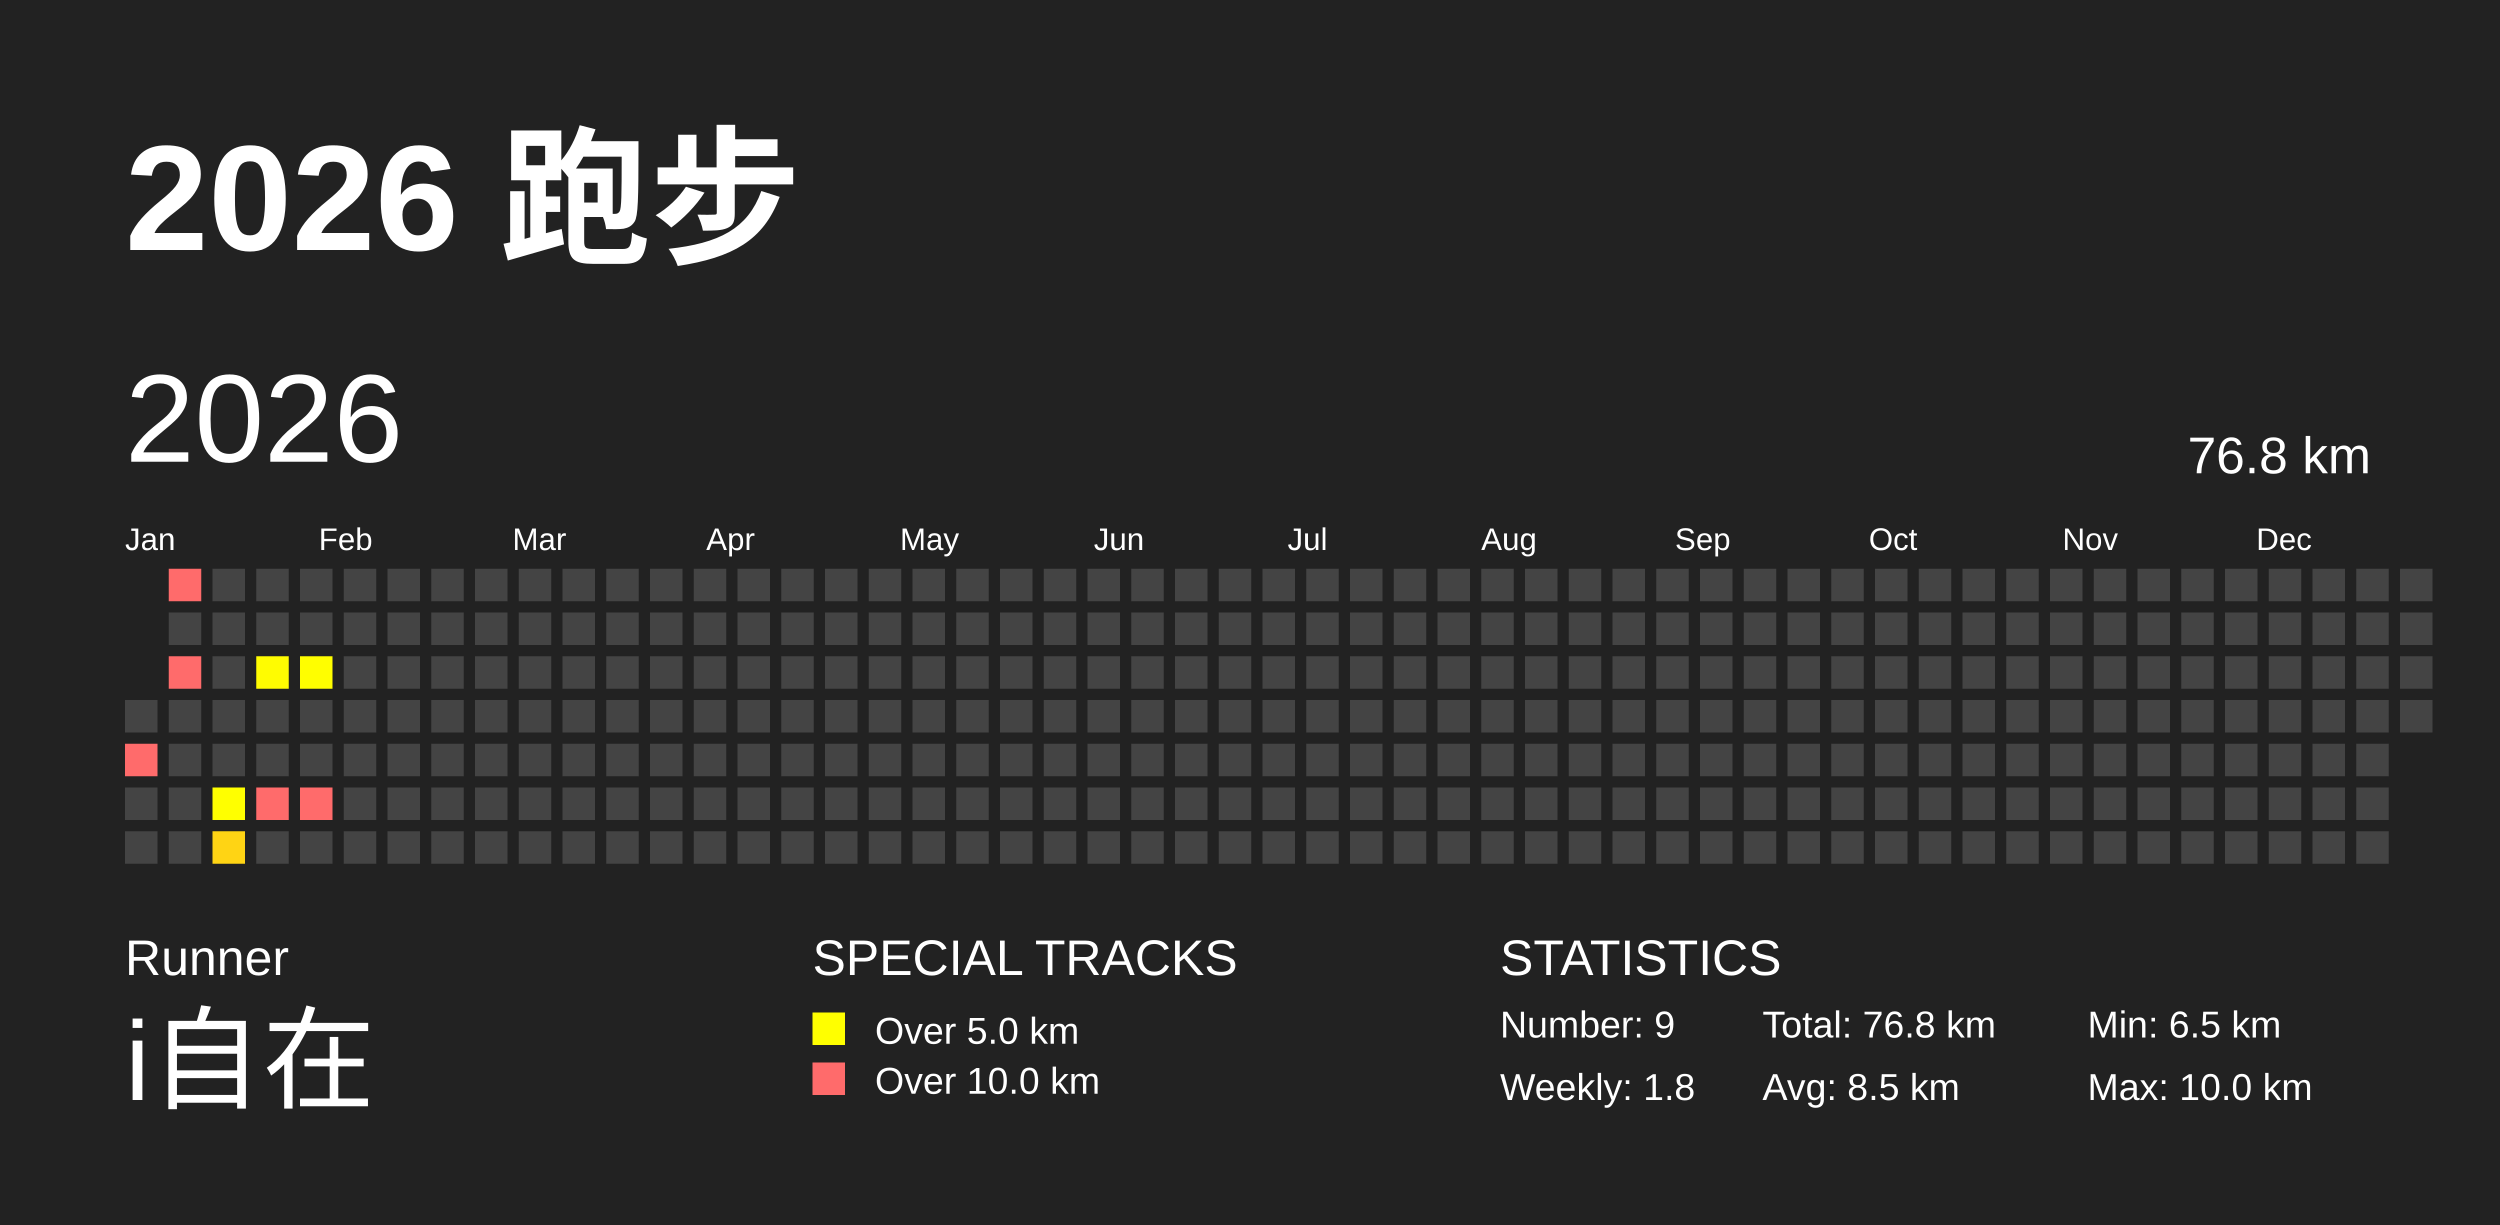
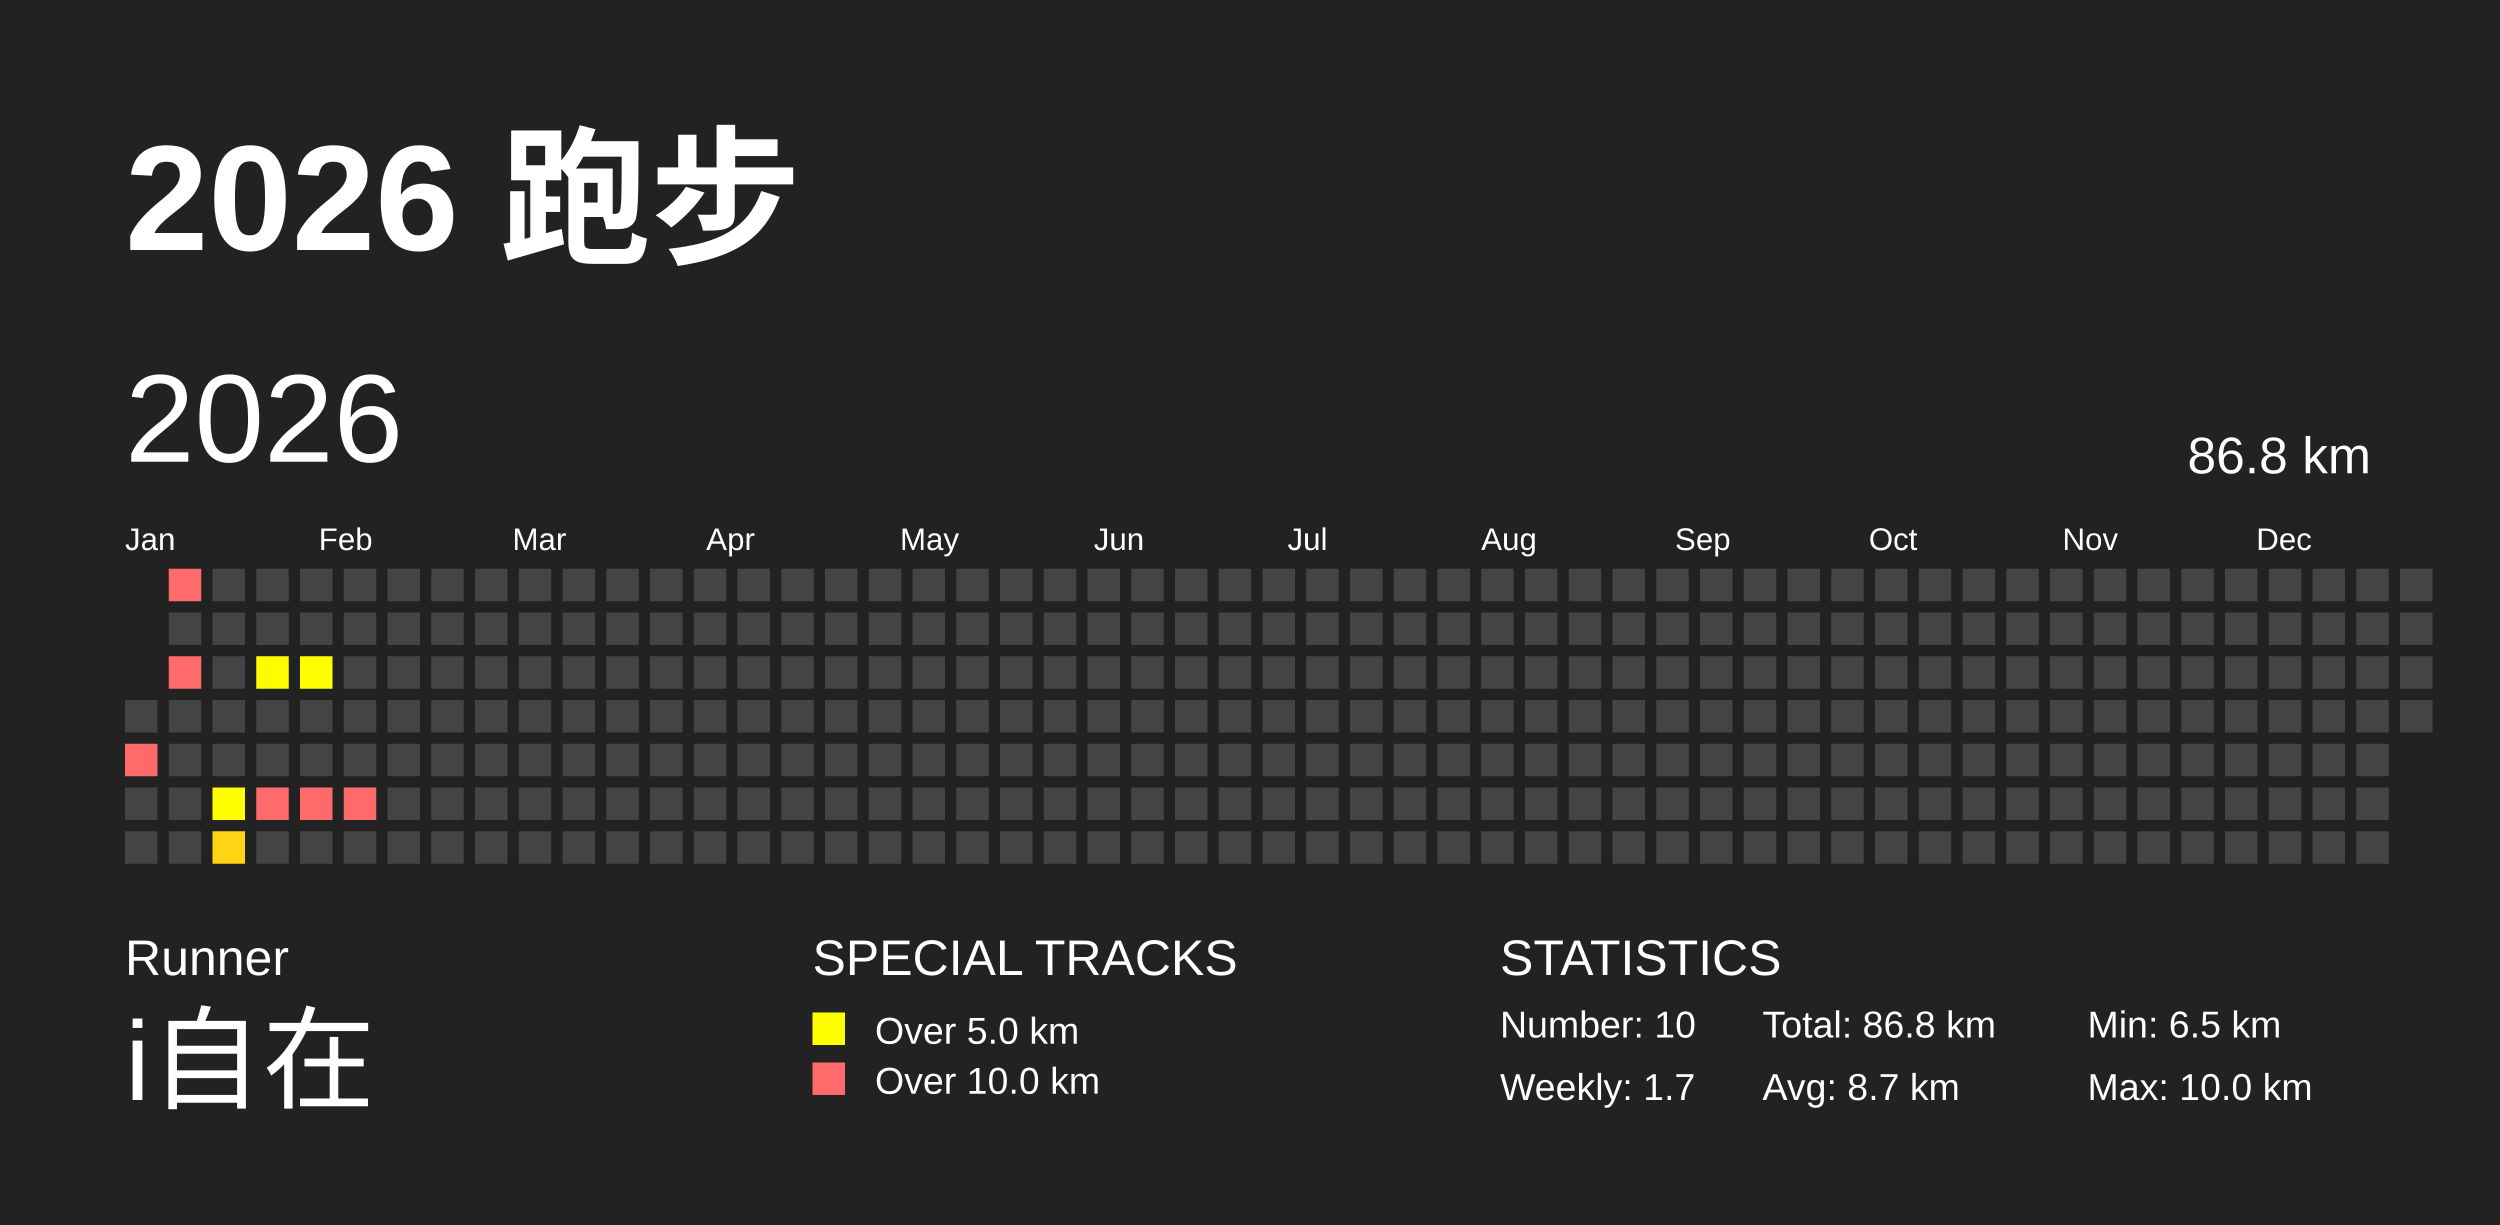
<svg xmlns="http://www.w3.org/2000/svg" baseProfile="full" height="98mm" version="1.1" viewBox="0,0,200,98" width="200mm">
  <defs />
  <rect fill="#222222" height="98" width="200" x="0" y="0" />
  <text fill="#FFFFFF" style="font-size:12px; font-family:Arial; font-weight:bold;" x="10" y="20">2026 跑步</text>
  <text fill="#FFFFFF" style="font-size:4px; font-family:Arial" x="10" y="78">Runner</text>
  <text fill="#FFFFFF" style="font-size:9px; font-family:Arial" x="10" y="88">i自在</text>
  <text fill="#FFFFFF" style="font-size:4px; font-family:Arial" x="65" y="78">SPECIAL TRACKS</text>
  <rect fill="#FFFF00" height="2.6" width="2.6" x="65" y="81" />
  <text fill="#FFFFFF" style="font-size:3px; font-family:Arial" x="70" y="83.5">Over 5.0 km</text>
  <rect fill="#FF6B6B" height="2.6" width="2.6" x="65" y="85" />
  <text fill="#FFFFFF" style="font-size:3px; font-family:Arial" x="70" y="87.5">Over 10.0 km</text>
  <text fill="#FFFFFF" style="font-size:4px; font-family:Arial" x="120" y="78">STATISTICS</text>
-   <text fill="#FFFFFF" style="font-size:3px; font-family:Arial" x="120" y="83">Number: 9</text>
-   <text fill="#FFFFFF" style="font-size:3px; font-family:Arial" x="120" y="88">Weekly: 1.8</text>
-   <text fill="#FFFFFF" style="font-size:3px; font-family:Arial" x="141" y="83">Total: 76.8 km</text>
-   <text fill="#FFFFFF" style="font-size:3px; font-family:Arial" x="141" y="88">Avg: 8.5 km</text>
+   <text fill="#FFFFFF" style="font-size:3px; font-family:Arial" x="120" y="83">Number: 10</text>
+   <text fill="#FFFFFF" style="font-size:3px; font-family:Arial" x="120" y="88">Weekly: 1.7</text>
+   <text fill="#FFFFFF" style="font-size:3px; font-family:Arial" x="141" y="83">Total: 86.8 km</text>
+   <text fill="#FFFFFF" style="font-size:3px; font-family:Arial" x="141" y="88">Avg: 8.7 km</text>
  <text fill="#FFFFFF" style="font-size:3px; font-family:Arial" x="167" y="83">Min: 6.5 km</text>
  <text fill="#FFFFFF" style="font-size:3px; font-family:Arial" x="167" y="88">Max: 10.0 km</text>
  <text dominant-baseline="hanging" fill="#FFFFFF" style="font-size:10.0px; font-family:Arial;" x="10" y="30">2026</text>
-   <text dominant-baseline="hanging" fill="#FFFFFF" style="font-size:4.125px; font-family:Arial;" x="175" y="35">76.8 km</text>
+   <text dominant-baseline="hanging" fill="#FFFFFF" style="font-size:4.125px; font-family:Arial;" x="175" y="35">86.8 km</text>
  <text fill="#FFFFFF" style="font-size:2.5px; font-family:Arial" x="10.0" y="44">Jan</text>
  <text fill="#FFFFFF" style="font-size:2.5px; font-family:Arial" x="25.5" y="44">Feb</text>
  <text fill="#FFFFFF" style="font-size:2.5px; font-family:Arial" x="41.0" y="44">Mar</text>
  <text fill="#FFFFFF" style="font-size:2.5px; font-family:Arial" x="56.5" y="44">Apr</text>
  <text fill="#FFFFFF" style="font-size:2.5px; font-family:Arial" x="72.0" y="44">May</text>
  <text fill="#FFFFFF" style="font-size:2.5px; font-family:Arial" x="87.5" y="44">Jun</text>
  <text fill="#FFFFFF" style="font-size:2.5px; font-family:Arial" x="103.0" y="44">Jul</text>
  <text fill="#FFFFFF" style="font-size:2.5px; font-family:Arial" x="118.5" y="44">Aug</text>
  <text fill="#FFFFFF" style="font-size:2.5px; font-family:Arial" x="134.0" y="44">Sep</text>
  <text fill="#FFFFFF" style="font-size:2.5px; font-family:Arial" x="149.5" y="44">Oct</text>
  <text fill="#FFFFFF" style="font-size:2.5px; font-family:Arial" x="165.0" y="44">Nov</text>
  <text fill="#FFFFFF" style="font-size:2.5px; font-family:Arial" x="180.5" y="44">Dec</text>
  <rect fill="#444444" height="2.6" width="2.6" x="10.0" y="56.0" />
  <rect fill="#FF6B6B" height="2.6" width="2.6" x="10.0" y="59.5" />
  <rect fill="#444444" height="2.6" width="2.6" x="10.0" y="63.0" />
  <rect fill="#444444" height="2.6" width="2.6" x="10.0" y="66.5" />
  <rect fill="#FF6B6B" height="2.6" width="2.6" x="13.5" y="45.5" />
  <rect fill="#444444" height="2.6" width="2.6" x="13.5" y="49.0" />
  <rect fill="#FF6B6B" height="2.6" width="2.6" x="13.5" y="52.5" />
  <rect fill="#444444" height="2.6" width="2.6" x="13.5" y="56.0" />
  <rect fill="#444444" height="2.6" width="2.6" x="13.5" y="59.5" />
  <rect fill="#444444" height="2.6" width="2.6" x="13.5" y="63.0" />
  <rect fill="#444444" height="2.6" width="2.6" x="13.5" y="66.5" />
  <rect fill="#444444" height="2.6" width="2.6" x="17.0" y="45.5" />
  <rect fill="#444444" height="2.6" width="2.6" x="17.0" y="49.0" />
  <rect fill="#444444" height="2.6" width="2.6" x="17.0" y="52.5" />
  <rect fill="#444444" height="2.6" width="2.6" x="17.0" y="56.0" />
  <rect fill="#444444" height="2.6" width="2.6" x="17.0" y="59.5" />
  <rect fill="#ffff00" height="2.6" width="2.6" x="17.0" y="63.0" />
  <rect fill="#ffd414" height="2.6" width="2.6" x="17.0" y="66.5" />
  <rect fill="#444444" height="2.6" width="2.6" x="20.5" y="45.5" />
  <rect fill="#444444" height="2.6" width="2.6" x="20.5" y="49.0" />
  <rect fill="#fffc01" height="2.6" width="2.6" x="20.5" y="52.5" />
  <rect fill="#444444" height="2.6" width="2.6" x="20.5" y="56.0" />
  <rect fill="#444444" height="2.6" width="2.6" x="20.5" y="59.5" />
  <rect fill="#FF6B6B" height="2.6" width="2.6" x="20.5" y="63.0" />
  <rect fill="#444444" height="2.6" width="2.6" x="20.5" y="66.5" />
  <rect fill="#444444" height="2.6" width="2.6" x="24.0" y="45.5" />
  <rect fill="#444444" height="2.6" width="2.6" x="24.0" y="49.0" />
  <rect fill="#fffe00" height="2.6" width="2.6" x="24.0" y="52.5" />
  <rect fill="#444444" height="2.6" width="2.6" x="24.0" y="56.0" />
  <rect fill="#444444" height="2.6" width="2.6" x="24.0" y="59.5" />
  <rect fill="#FF6B6B" height="2.6" width="2.6" x="24.0" y="63.0" />
  <rect fill="#444444" height="2.6" width="2.6" x="24.0" y="66.5" />
  <rect fill="#444444" height="2.6" width="2.6" x="27.5" y="45.5" />
  <rect fill="#444444" height="2.6" width="2.6" x="27.5" y="49.0" />
  <rect fill="#444444" height="2.6" width="2.6" x="27.5" y="52.5" />
  <rect fill="#444444" height="2.6" width="2.6" x="27.5" y="56.0" />
  <rect fill="#444444" height="2.6" width="2.6" x="27.5" y="59.5" />
-   <rect fill="#444444" height="2.6" width="2.6" x="27.5" y="63.0" />
+   <rect fill="#FF6B6B" height="2.6" width="2.6" x="27.5" y="63.0" />
  <rect fill="#444444" height="2.6" width="2.6" x="27.5" y="66.5" />
  <rect fill="#444444" height="2.6" width="2.6" x="31.0" y="45.5" />
  <rect fill="#444444" height="2.6" width="2.6" x="31.0" y="49.0" />
  <rect fill="#444444" height="2.6" width="2.6" x="31.0" y="52.5" />
  <rect fill="#444444" height="2.6" width="2.6" x="31.0" y="56.0" />
  <rect fill="#444444" height="2.6" width="2.6" x="31.0" y="59.5" />
  <rect fill="#444444" height="2.6" width="2.6" x="31.0" y="63.0" />
  <rect fill="#444444" height="2.6" width="2.6" x="31.0" y="66.5" />
  <rect fill="#444444" height="2.6" width="2.6" x="34.5" y="45.5" />
  <rect fill="#444444" height="2.6" width="2.6" x="34.5" y="49.0" />
  <rect fill="#444444" height="2.6" width="2.6" x="34.5" y="52.5" />
  <rect fill="#444444" height="2.6" width="2.6" x="34.5" y="56.0" />
  <rect fill="#444444" height="2.6" width="2.6" x="34.5" y="59.5" />
  <rect fill="#444444" height="2.6" width="2.6" x="34.5" y="63.0" />
  <rect fill="#444444" height="2.6" width="2.6" x="34.5" y="66.5" />
  <rect fill="#444444" height="2.6" width="2.6" x="38.0" y="45.5" />
  <rect fill="#444444" height="2.6" width="2.6" x="38.0" y="49.0" />
  <rect fill="#444444" height="2.6" width="2.6" x="38.0" y="52.5" />
  <rect fill="#444444" height="2.6" width="2.6" x="38.0" y="56.0" />
  <rect fill="#444444" height="2.6" width="2.6" x="38.0" y="59.5" />
  <rect fill="#444444" height="2.6" width="2.6" x="38.0" y="63.0" />
  <rect fill="#444444" height="2.6" width="2.6" x="38.0" y="66.5" />
  <rect fill="#444444" height="2.6" width="2.6" x="41.5" y="45.5" />
  <rect fill="#444444" height="2.6" width="2.6" x="41.5" y="49.0" />
  <rect fill="#444444" height="2.6" width="2.6" x="41.5" y="52.5" />
  <rect fill="#444444" height="2.6" width="2.6" x="41.5" y="56.0" />
  <rect fill="#444444" height="2.6" width="2.6" x="41.5" y="59.5" />
  <rect fill="#444444" height="2.6" width="2.6" x="41.5" y="63.0" />
  <rect fill="#444444" height="2.6" width="2.6" x="41.5" y="66.5" />
  <rect fill="#444444" height="2.6" width="2.6" x="45.0" y="45.5" />
  <rect fill="#444444" height="2.6" width="2.6" x="45.0" y="49.0" />
  <rect fill="#444444" height="2.6" width="2.6" x="45.0" y="52.5" />
  <rect fill="#444444" height="2.6" width="2.6" x="45.0" y="56.0" />
  <rect fill="#444444" height="2.6" width="2.6" x="45.0" y="59.5" />
  <rect fill="#444444" height="2.6" width="2.6" x="45.0" y="63.0" />
  <rect fill="#444444" height="2.6" width="2.6" x="45.0" y="66.5" />
  <rect fill="#444444" height="2.6" width="2.6" x="48.5" y="45.5" />
  <rect fill="#444444" height="2.6" width="2.6" x="48.5" y="49.0" />
  <rect fill="#444444" height="2.6" width="2.6" x="48.5" y="52.5" />
  <rect fill="#444444" height="2.6" width="2.6" x="48.5" y="56.0" />
  <rect fill="#444444" height="2.6" width="2.6" x="48.5" y="59.5" />
  <rect fill="#444444" height="2.6" width="2.6" x="48.5" y="63.0" />
  <rect fill="#444444" height="2.6" width="2.6" x="48.5" y="66.5" />
  <rect fill="#444444" height="2.6" width="2.6" x="52.0" y="45.5" />
  <rect fill="#444444" height="2.6" width="2.6" x="52.0" y="49.0" />
  <rect fill="#444444" height="2.6" width="2.6" x="52.0" y="52.5" />
  <rect fill="#444444" height="2.6" width="2.6" x="52.0" y="56.0" />
  <rect fill="#444444" height="2.6" width="2.6" x="52.0" y="59.5" />
  <rect fill="#444444" height="2.6" width="2.6" x="52.0" y="63.0" />
  <rect fill="#444444" height="2.6" width="2.6" x="52.0" y="66.5" />
  <rect fill="#444444" height="2.6" width="2.6" x="55.5" y="45.5" />
  <rect fill="#444444" height="2.6" width="2.6" x="55.5" y="49.0" />
  <rect fill="#444444" height="2.6" width="2.6" x="55.5" y="52.5" />
  <rect fill="#444444" height="2.6" width="2.6" x="55.5" y="56.0" />
  <rect fill="#444444" height="2.6" width="2.6" x="55.5" y="59.5" />
  <rect fill="#444444" height="2.6" width="2.6" x="55.5" y="63.0" />
  <rect fill="#444444" height="2.6" width="2.6" x="55.5" y="66.5" />
  <rect fill="#444444" height="2.6" width="2.6" x="59.0" y="45.5" />
  <rect fill="#444444" height="2.6" width="2.6" x="59.0" y="49.0" />
  <rect fill="#444444" height="2.6" width="2.6" x="59.0" y="52.5" />
  <rect fill="#444444" height="2.6" width="2.6" x="59.0" y="56.0" />
  <rect fill="#444444" height="2.6" width="2.6" x="59.0" y="59.5" />
  <rect fill="#444444" height="2.6" width="2.6" x="59.0" y="63.0" />
  <rect fill="#444444" height="2.6" width="2.6" x="59.0" y="66.5" />
  <rect fill="#444444" height="2.6" width="2.6" x="62.5" y="45.5" />
  <rect fill="#444444" height="2.6" width="2.6" x="62.5" y="49.0" />
  <rect fill="#444444" height="2.6" width="2.6" x="62.5" y="52.5" />
  <rect fill="#444444" height="2.6" width="2.6" x="62.5" y="56.0" />
  <rect fill="#444444" height="2.6" width="2.6" x="62.5" y="59.5" />
  <rect fill="#444444" height="2.6" width="2.6" x="62.5" y="63.0" />
  <rect fill="#444444" height="2.6" width="2.6" x="62.5" y="66.5" />
  <rect fill="#444444" height="2.6" width="2.6" x="66.0" y="45.5" />
  <rect fill="#444444" height="2.6" width="2.6" x="66.0" y="49.0" />
  <rect fill="#444444" height="2.6" width="2.6" x="66.0" y="52.5" />
  <rect fill="#444444" height="2.6" width="2.6" x="66.0" y="56.0" />
  <rect fill="#444444" height="2.6" width="2.6" x="66.0" y="59.5" />
  <rect fill="#444444" height="2.6" width="2.6" x="66.0" y="63.0" />
  <rect fill="#444444" height="2.6" width="2.6" x="66.0" y="66.5" />
  <rect fill="#444444" height="2.6" width="2.6" x="69.5" y="45.5" />
  <rect fill="#444444" height="2.6" width="2.6" x="69.5" y="49.0" />
  <rect fill="#444444" height="2.6" width="2.6" x="69.5" y="52.5" />
  <rect fill="#444444" height="2.6" width="2.6" x="69.5" y="56.0" />
  <rect fill="#444444" height="2.6" width="2.6" x="69.5" y="59.5" />
  <rect fill="#444444" height="2.6" width="2.6" x="69.5" y="63.0" />
  <rect fill="#444444" height="2.6" width="2.6" x="69.5" y="66.5" />
  <rect fill="#444444" height="2.6" width="2.6" x="73.0" y="45.5" />
  <rect fill="#444444" height="2.6" width="2.6" x="73.0" y="49.0" />
  <rect fill="#444444" height="2.6" width="2.6" x="73.0" y="52.5" />
  <rect fill="#444444" height="2.6" width="2.6" x="73.0" y="56.0" />
  <rect fill="#444444" height="2.6" width="2.6" x="73.0" y="59.5" />
  <rect fill="#444444" height="2.6" width="2.6" x="73.0" y="63.0" />
  <rect fill="#444444" height="2.6" width="2.6" x="73.0" y="66.5" />
  <rect fill="#444444" height="2.6" width="2.6" x="76.5" y="45.5" />
  <rect fill="#444444" height="2.6" width="2.6" x="76.5" y="49.0" />
  <rect fill="#444444" height="2.6" width="2.6" x="76.5" y="52.5" />
  <rect fill="#444444" height="2.6" width="2.6" x="76.5" y="56.0" />
  <rect fill="#444444" height="2.6" width="2.6" x="76.5" y="59.5" />
  <rect fill="#444444" height="2.6" width="2.6" x="76.5" y="63.0" />
  <rect fill="#444444" height="2.6" width="2.6" x="76.5" y="66.5" />
  <rect fill="#444444" height="2.6" width="2.6" x="80.0" y="45.5" />
  <rect fill="#444444" height="2.6" width="2.6" x="80.0" y="49.0" />
  <rect fill="#444444" height="2.6" width="2.6" x="80.0" y="52.5" />
  <rect fill="#444444" height="2.6" width="2.6" x="80.0" y="56.0" />
  <rect fill="#444444" height="2.6" width="2.6" x="80.0" y="59.5" />
  <rect fill="#444444" height="2.6" width="2.6" x="80.0" y="63.0" />
  <rect fill="#444444" height="2.6" width="2.6" x="80.0" y="66.5" />
  <rect fill="#444444" height="2.6" width="2.6" x="83.5" y="45.5" />
  <rect fill="#444444" height="2.6" width="2.6" x="83.5" y="49.0" />
  <rect fill="#444444" height="2.6" width="2.6" x="83.5" y="52.5" />
  <rect fill="#444444" height="2.6" width="2.6" x="83.5" y="56.0" />
  <rect fill="#444444" height="2.6" width="2.6" x="83.5" y="59.5" />
  <rect fill="#444444" height="2.6" width="2.6" x="83.5" y="63.0" />
  <rect fill="#444444" height="2.6" width="2.6" x="83.5" y="66.5" />
  <rect fill="#444444" height="2.6" width="2.6" x="87.0" y="45.5" />
  <rect fill="#444444" height="2.6" width="2.6" x="87.0" y="49.0" />
  <rect fill="#444444" height="2.6" width="2.6" x="87.0" y="52.5" />
  <rect fill="#444444" height="2.6" width="2.6" x="87.0" y="56.0" />
  <rect fill="#444444" height="2.6" width="2.6" x="87.0" y="59.5" />
  <rect fill="#444444" height="2.6" width="2.6" x="87.0" y="63.0" />
  <rect fill="#444444" height="2.6" width="2.6" x="87.0" y="66.5" />
  <rect fill="#444444" height="2.6" width="2.6" x="90.5" y="45.5" />
  <rect fill="#444444" height="2.6" width="2.6" x="90.5" y="49.0" />
  <rect fill="#444444" height="2.6" width="2.6" x="90.5" y="52.5" />
  <rect fill="#444444" height="2.6" width="2.6" x="90.5" y="56.0" />
  <rect fill="#444444" height="2.6" width="2.6" x="90.5" y="59.5" />
  <rect fill="#444444" height="2.6" width="2.6" x="90.5" y="63.0" />
  <rect fill="#444444" height="2.6" width="2.6" x="90.5" y="66.5" />
  <rect fill="#444444" height="2.6" width="2.6" x="94.0" y="45.5" />
  <rect fill="#444444" height="2.6" width="2.6" x="94.0" y="49.0" />
  <rect fill="#444444" height="2.6" width="2.6" x="94.0" y="52.5" />
  <rect fill="#444444" height="2.6" width="2.6" x="94.0" y="56.0" />
  <rect fill="#444444" height="2.6" width="2.6" x="94.0" y="59.5" />
  <rect fill="#444444" height="2.6" width="2.6" x="94.0" y="63.0" />
  <rect fill="#444444" height="2.6" width="2.6" x="94.0" y="66.5" />
  <rect fill="#444444" height="2.6" width="2.6" x="97.5" y="45.5" />
  <rect fill="#444444" height="2.6" width="2.6" x="97.5" y="49.0" />
  <rect fill="#444444" height="2.6" width="2.6" x="97.5" y="52.5" />
  <rect fill="#444444" height="2.6" width="2.6" x="97.5" y="56.0" />
  <rect fill="#444444" height="2.6" width="2.6" x="97.5" y="59.5" />
  <rect fill="#444444" height="2.6" width="2.6" x="97.5" y="63.0" />
  <rect fill="#444444" height="2.6" width="2.6" x="97.5" y="66.5" />
  <rect fill="#444444" height="2.6" width="2.6" x="101.0" y="45.5" />
  <rect fill="#444444" height="2.6" width="2.6" x="101.0" y="49.0" />
  <rect fill="#444444" height="2.6" width="2.6" x="101.0" y="52.5" />
  <rect fill="#444444" height="2.6" width="2.6" x="101.0" y="56.0" />
  <rect fill="#444444" height="2.6" width="2.6" x="101.0" y="59.5" />
  <rect fill="#444444" height="2.6" width="2.6" x="101.0" y="63.0" />
  <rect fill="#444444" height="2.6" width="2.6" x="101.0" y="66.5" />
  <rect fill="#444444" height="2.6" width="2.6" x="104.5" y="45.5" />
  <rect fill="#444444" height="2.6" width="2.6" x="104.5" y="49.0" />
  <rect fill="#444444" height="2.6" width="2.6" x="104.5" y="52.5" />
  <rect fill="#444444" height="2.6" width="2.6" x="104.5" y="56.0" />
  <rect fill="#444444" height="2.6" width="2.6" x="104.5" y="59.5" />
  <rect fill="#444444" height="2.6" width="2.6" x="104.5" y="63.0" />
  <rect fill="#444444" height="2.6" width="2.6" x="104.5" y="66.5" />
  <rect fill="#444444" height="2.6" width="2.6" x="108.0" y="45.5" />
  <rect fill="#444444" height="2.6" width="2.6" x="108.0" y="49.0" />
  <rect fill="#444444" height="2.6" width="2.6" x="108.0" y="52.5" />
  <rect fill="#444444" height="2.6" width="2.6" x="108.0" y="56.0" />
  <rect fill="#444444" height="2.6" width="2.6" x="108.0" y="59.5" />
  <rect fill="#444444" height="2.6" width="2.6" x="108.0" y="63.0" />
  <rect fill="#444444" height="2.6" width="2.6" x="108.0" y="66.5" />
  <rect fill="#444444" height="2.6" width="2.6" x="111.5" y="45.5" />
  <rect fill="#444444" height="2.6" width="2.6" x="111.5" y="49.0" />
  <rect fill="#444444" height="2.6" width="2.6" x="111.5" y="52.5" />
  <rect fill="#444444" height="2.6" width="2.6" x="111.5" y="56.0" />
  <rect fill="#444444" height="2.6" width="2.6" x="111.5" y="59.5" />
  <rect fill="#444444" height="2.6" width="2.6" x="111.5" y="63.0" />
  <rect fill="#444444" height="2.6" width="2.6" x="111.5" y="66.5" />
  <rect fill="#444444" height="2.6" width="2.6" x="115.0" y="45.5" />
  <rect fill="#444444" height="2.6" width="2.6" x="115.0" y="49.0" />
  <rect fill="#444444" height="2.6" width="2.6" x="115.0" y="52.5" />
  <rect fill="#444444" height="2.6" width="2.6" x="115.0" y="56.0" />
  <rect fill="#444444" height="2.6" width="2.6" x="115.0" y="59.5" />
  <rect fill="#444444" height="2.6" width="2.6" x="115.0" y="63.0" />
  <rect fill="#444444" height="2.6" width="2.6" x="115.0" y="66.5" />
  <rect fill="#444444" height="2.6" width="2.6" x="118.5" y="45.5" />
  <rect fill="#444444" height="2.6" width="2.6" x="118.5" y="49.0" />
  <rect fill="#444444" height="2.6" width="2.6" x="118.5" y="52.5" />
  <rect fill="#444444" height="2.6" width="2.6" x="118.5" y="56.0" />
  <rect fill="#444444" height="2.6" width="2.6" x="118.5" y="59.5" />
  <rect fill="#444444" height="2.6" width="2.6" x="118.5" y="63.0" />
  <rect fill="#444444" height="2.6" width="2.6" x="118.5" y="66.5" />
  <rect fill="#444444" height="2.6" width="2.6" x="122.0" y="45.5" />
  <rect fill="#444444" height="2.6" width="2.6" x="122.0" y="49.0" />
  <rect fill="#444444" height="2.6" width="2.6" x="122.0" y="52.5" />
  <rect fill="#444444" height="2.6" width="2.6" x="122.0" y="56.0" />
  <rect fill="#444444" height="2.6" width="2.6" x="122.0" y="59.5" />
  <rect fill="#444444" height="2.6" width="2.6" x="122.0" y="63.0" />
  <rect fill="#444444" height="2.6" width="2.6" x="122.0" y="66.5" />
  <rect fill="#444444" height="2.6" width="2.6" x="125.5" y="45.5" />
  <rect fill="#444444" height="2.6" width="2.6" x="125.5" y="49.0" />
  <rect fill="#444444" height="2.6" width="2.6" x="125.5" y="52.5" />
  <rect fill="#444444" height="2.6" width="2.6" x="125.5" y="56.0" />
  <rect fill="#444444" height="2.6" width="2.6" x="125.5" y="59.5" />
  <rect fill="#444444" height="2.6" width="2.6" x="125.5" y="63.0" />
  <rect fill="#444444" height="2.6" width="2.6" x="125.5" y="66.5" />
  <rect fill="#444444" height="2.6" width="2.6" x="129.0" y="45.5" />
  <rect fill="#444444" height="2.6" width="2.6" x="129.0" y="49.0" />
  <rect fill="#444444" height="2.6" width="2.6" x="129.0" y="52.5" />
  <rect fill="#444444" height="2.6" width="2.6" x="129.0" y="56.0" />
  <rect fill="#444444" height="2.6" width="2.6" x="129.0" y="59.5" />
  <rect fill="#444444" height="2.6" width="2.6" x="129.0" y="63.0" />
  <rect fill="#444444" height="2.6" width="2.6" x="129.0" y="66.5" />
  <rect fill="#444444" height="2.6" width="2.6" x="132.5" y="45.5" />
  <rect fill="#444444" height="2.6" width="2.6" x="132.5" y="49.0" />
  <rect fill="#444444" height="2.6" width="2.6" x="132.5" y="52.5" />
  <rect fill="#444444" height="2.6" width="2.6" x="132.5" y="56.0" />
  <rect fill="#444444" height="2.6" width="2.6" x="132.5" y="59.5" />
  <rect fill="#444444" height="2.6" width="2.6" x="132.5" y="63.0" />
  <rect fill="#444444" height="2.6" width="2.6" x="132.5" y="66.5" />
  <rect fill="#444444" height="2.6" width="2.6" x="136.0" y="45.5" />
  <rect fill="#444444" height="2.6" width="2.6" x="136.0" y="49.0" />
  <rect fill="#444444" height="2.6" width="2.6" x="136.0" y="52.5" />
  <rect fill="#444444" height="2.6" width="2.6" x="136.0" y="56.0" />
  <rect fill="#444444" height="2.6" width="2.6" x="136.0" y="59.5" />
  <rect fill="#444444" height="2.6" width="2.6" x="136.0" y="63.0" />
  <rect fill="#444444" height="2.6" width="2.6" x="136.0" y="66.5" />
  <rect fill="#444444" height="2.6" width="2.6" x="139.5" y="45.5" />
  <rect fill="#444444" height="2.6" width="2.6" x="139.5" y="49.0" />
  <rect fill="#444444" height="2.6" width="2.6" x="139.5" y="52.5" />
  <rect fill="#444444" height="2.6" width="2.6" x="139.5" y="56.0" />
  <rect fill="#444444" height="2.6" width="2.6" x="139.5" y="59.5" />
  <rect fill="#444444" height="2.6" width="2.6" x="139.5" y="63.0" />
  <rect fill="#444444" height="2.6" width="2.6" x="139.5" y="66.5" />
  <rect fill="#444444" height="2.6" width="2.6" x="143.0" y="45.5" />
  <rect fill="#444444" height="2.6" width="2.6" x="143.0" y="49.0" />
  <rect fill="#444444" height="2.6" width="2.6" x="143.0" y="52.5" />
  <rect fill="#444444" height="2.6" width="2.6" x="143.0" y="56.0" />
  <rect fill="#444444" height="2.6" width="2.6" x="143.0" y="59.5" />
  <rect fill="#444444" height="2.6" width="2.6" x="143.0" y="63.0" />
  <rect fill="#444444" height="2.6" width="2.6" x="143.0" y="66.5" />
  <rect fill="#444444" height="2.6" width="2.6" x="146.5" y="45.5" />
  <rect fill="#444444" height="2.6" width="2.6" x="146.5" y="49.0" />
  <rect fill="#444444" height="2.6" width="2.6" x="146.5" y="52.5" />
  <rect fill="#444444" height="2.6" width="2.6" x="146.5" y="56.0" />
  <rect fill="#444444" height="2.6" width="2.6" x="146.5" y="59.5" />
  <rect fill="#444444" height="2.6" width="2.6" x="146.5" y="63.0" />
  <rect fill="#444444" height="2.6" width="2.6" x="146.5" y="66.5" />
  <rect fill="#444444" height="2.6" width="2.6" x="150.0" y="45.5" />
  <rect fill="#444444" height="2.6" width="2.6" x="150.0" y="49.0" />
  <rect fill="#444444" height="2.6" width="2.6" x="150.0" y="52.5" />
  <rect fill="#444444" height="2.6" width="2.6" x="150.0" y="56.0" />
  <rect fill="#444444" height="2.6" width="2.6" x="150.0" y="59.5" />
  <rect fill="#444444" height="2.6" width="2.6" x="150.0" y="63.0" />
  <rect fill="#444444" height="2.6" width="2.6" x="150.0" y="66.5" />
  <rect fill="#444444" height="2.6" width="2.6" x="153.5" y="45.5" />
  <rect fill="#444444" height="2.6" width="2.6" x="153.5" y="49.0" />
  <rect fill="#444444" height="2.6" width="2.6" x="153.5" y="52.5" />
  <rect fill="#444444" height="2.6" width="2.6" x="153.5" y="56.0" />
  <rect fill="#444444" height="2.6" width="2.6" x="153.5" y="59.5" />
  <rect fill="#444444" height="2.6" width="2.6" x="153.5" y="63.0" />
  <rect fill="#444444" height="2.6" width="2.6" x="153.5" y="66.5" />
  <rect fill="#444444" height="2.6" width="2.6" x="157.0" y="45.5" />
  <rect fill="#444444" height="2.6" width="2.6" x="157.0" y="49.0" />
  <rect fill="#444444" height="2.6" width="2.6" x="157.0" y="52.5" />
  <rect fill="#444444" height="2.6" width="2.6" x="157.0" y="56.0" />
  <rect fill="#444444" height="2.6" width="2.6" x="157.0" y="59.5" />
  <rect fill="#444444" height="2.6" width="2.6" x="157.0" y="63.0" />
  <rect fill="#444444" height="2.6" width="2.6" x="157.0" y="66.5" />
  <rect fill="#444444" height="2.6" width="2.6" x="160.5" y="45.5" />
  <rect fill="#444444" height="2.6" width="2.6" x="160.5" y="49.0" />
  <rect fill="#444444" height="2.6" width="2.6" x="160.5" y="52.5" />
  <rect fill="#444444" height="2.6" width="2.6" x="160.5" y="56.0" />
  <rect fill="#444444" height="2.6" width="2.6" x="160.5" y="59.5" />
  <rect fill="#444444" height="2.6" width="2.6" x="160.5" y="63.0" />
  <rect fill="#444444" height="2.6" width="2.6" x="160.5" y="66.5" />
  <rect fill="#444444" height="2.6" width="2.6" x="164.0" y="45.5" />
  <rect fill="#444444" height="2.6" width="2.6" x="164.0" y="49.0" />
  <rect fill="#444444" height="2.6" width="2.6" x="164.0" y="52.5" />
  <rect fill="#444444" height="2.6" width="2.6" x="164.0" y="56.0" />
  <rect fill="#444444" height="2.6" width="2.6" x="164.0" y="59.5" />
  <rect fill="#444444" height="2.6" width="2.6" x="164.0" y="63.0" />
  <rect fill="#444444" height="2.6" width="2.6" x="164.0" y="66.5" />
  <rect fill="#444444" height="2.6" width="2.6" x="167.5" y="45.5" />
  <rect fill="#444444" height="2.6" width="2.6" x="167.5" y="49.0" />
  <rect fill="#444444" height="2.6" width="2.6" x="167.5" y="52.5" />
  <rect fill="#444444" height="2.6" width="2.6" x="167.5" y="56.0" />
  <rect fill="#444444" height="2.6" width="2.6" x="167.5" y="59.5" />
  <rect fill="#444444" height="2.6" width="2.6" x="167.5" y="63.0" />
  <rect fill="#444444" height="2.6" width="2.6" x="167.5" y="66.5" />
  <rect fill="#444444" height="2.6" width="2.6" x="171.0" y="45.5" />
  <rect fill="#444444" height="2.6" width="2.6" x="171.0" y="49.0" />
  <rect fill="#444444" height="2.6" width="2.6" x="171.0" y="52.5" />
  <rect fill="#444444" height="2.6" width="2.6" x="171.0" y="56.0" />
  <rect fill="#444444" height="2.6" width="2.6" x="171.0" y="59.5" />
  <rect fill="#444444" height="2.6" width="2.6" x="171.0" y="63.0" />
  <rect fill="#444444" height="2.6" width="2.6" x="171.0" y="66.5" />
  <rect fill="#444444" height="2.6" width="2.6" x="174.5" y="45.5" />
  <rect fill="#444444" height="2.6" width="2.6" x="174.5" y="49.0" />
  <rect fill="#444444" height="2.6" width="2.6" x="174.5" y="52.5" />
  <rect fill="#444444" height="2.6" width="2.6" x="174.5" y="56.0" />
  <rect fill="#444444" height="2.6" width="2.6" x="174.5" y="59.5" />
  <rect fill="#444444" height="2.6" width="2.6" x="174.5" y="63.0" />
  <rect fill="#444444" height="2.6" width="2.6" x="174.5" y="66.5" />
  <rect fill="#444444" height="2.6" width="2.6" x="178.0" y="45.5" />
  <rect fill="#444444" height="2.6" width="2.6" x="178.0" y="49.0" />
  <rect fill="#444444" height="2.6" width="2.6" x="178.0" y="52.5" />
  <rect fill="#444444" height="2.6" width="2.6" x="178.0" y="56.0" />
  <rect fill="#444444" height="2.6" width="2.6" x="178.0" y="59.5" />
  <rect fill="#444444" height="2.6" width="2.6" x="178.0" y="63.0" />
  <rect fill="#444444" height="2.6" width="2.6" x="178.0" y="66.5" />
  <rect fill="#444444" height="2.6" width="2.6" x="181.5" y="45.5" />
  <rect fill="#444444" height="2.6" width="2.6" x="181.5" y="49.0" />
  <rect fill="#444444" height="2.6" width="2.6" x="181.5" y="52.5" />
  <rect fill="#444444" height="2.6" width="2.6" x="181.5" y="56.0" />
  <rect fill="#444444" height="2.6" width="2.6" x="181.5" y="59.5" />
  <rect fill="#444444" height="2.6" width="2.6" x="181.5" y="63.0" />
  <rect fill="#444444" height="2.6" width="2.6" x="181.5" y="66.5" />
  <rect fill="#444444" height="2.6" width="2.6" x="185.0" y="45.5" />
  <rect fill="#444444" height="2.6" width="2.6" x="185.0" y="49.0" />
  <rect fill="#444444" height="2.6" width="2.6" x="185.0" y="52.5" />
  <rect fill="#444444" height="2.6" width="2.6" x="185.0" y="56.0" />
  <rect fill="#444444" height="2.6" width="2.6" x="185.0" y="59.5" />
  <rect fill="#444444" height="2.6" width="2.6" x="185.0" y="63.0" />
  <rect fill="#444444" height="2.6" width="2.6" x="185.0" y="66.5" />
  <rect fill="#444444" height="2.6" width="2.6" x="188.5" y="45.5" />
  <rect fill="#444444" height="2.6" width="2.6" x="188.5" y="49.0" />
  <rect fill="#444444" height="2.6" width="2.6" x="188.5" y="52.5" />
  <rect fill="#444444" height="2.6" width="2.6" x="188.5" y="56.0" />
  <rect fill="#444444" height="2.6" width="2.6" x="188.5" y="59.5" />
  <rect fill="#444444" height="2.6" width="2.6" x="188.5" y="63.0" />
  <rect fill="#444444" height="2.6" width="2.6" x="188.5" y="66.5" />
  <rect fill="#444444" height="2.6" width="2.6" x="192.0" y="45.5" />
  <rect fill="#444444" height="2.6" width="2.6" x="192.0" y="49.0" />
  <rect fill="#444444" height="2.6" width="2.6" x="192.0" y="52.5" />
  <rect fill="#444444" height="2.6" width="2.6" x="192.0" y="56.0" />
</svg>
